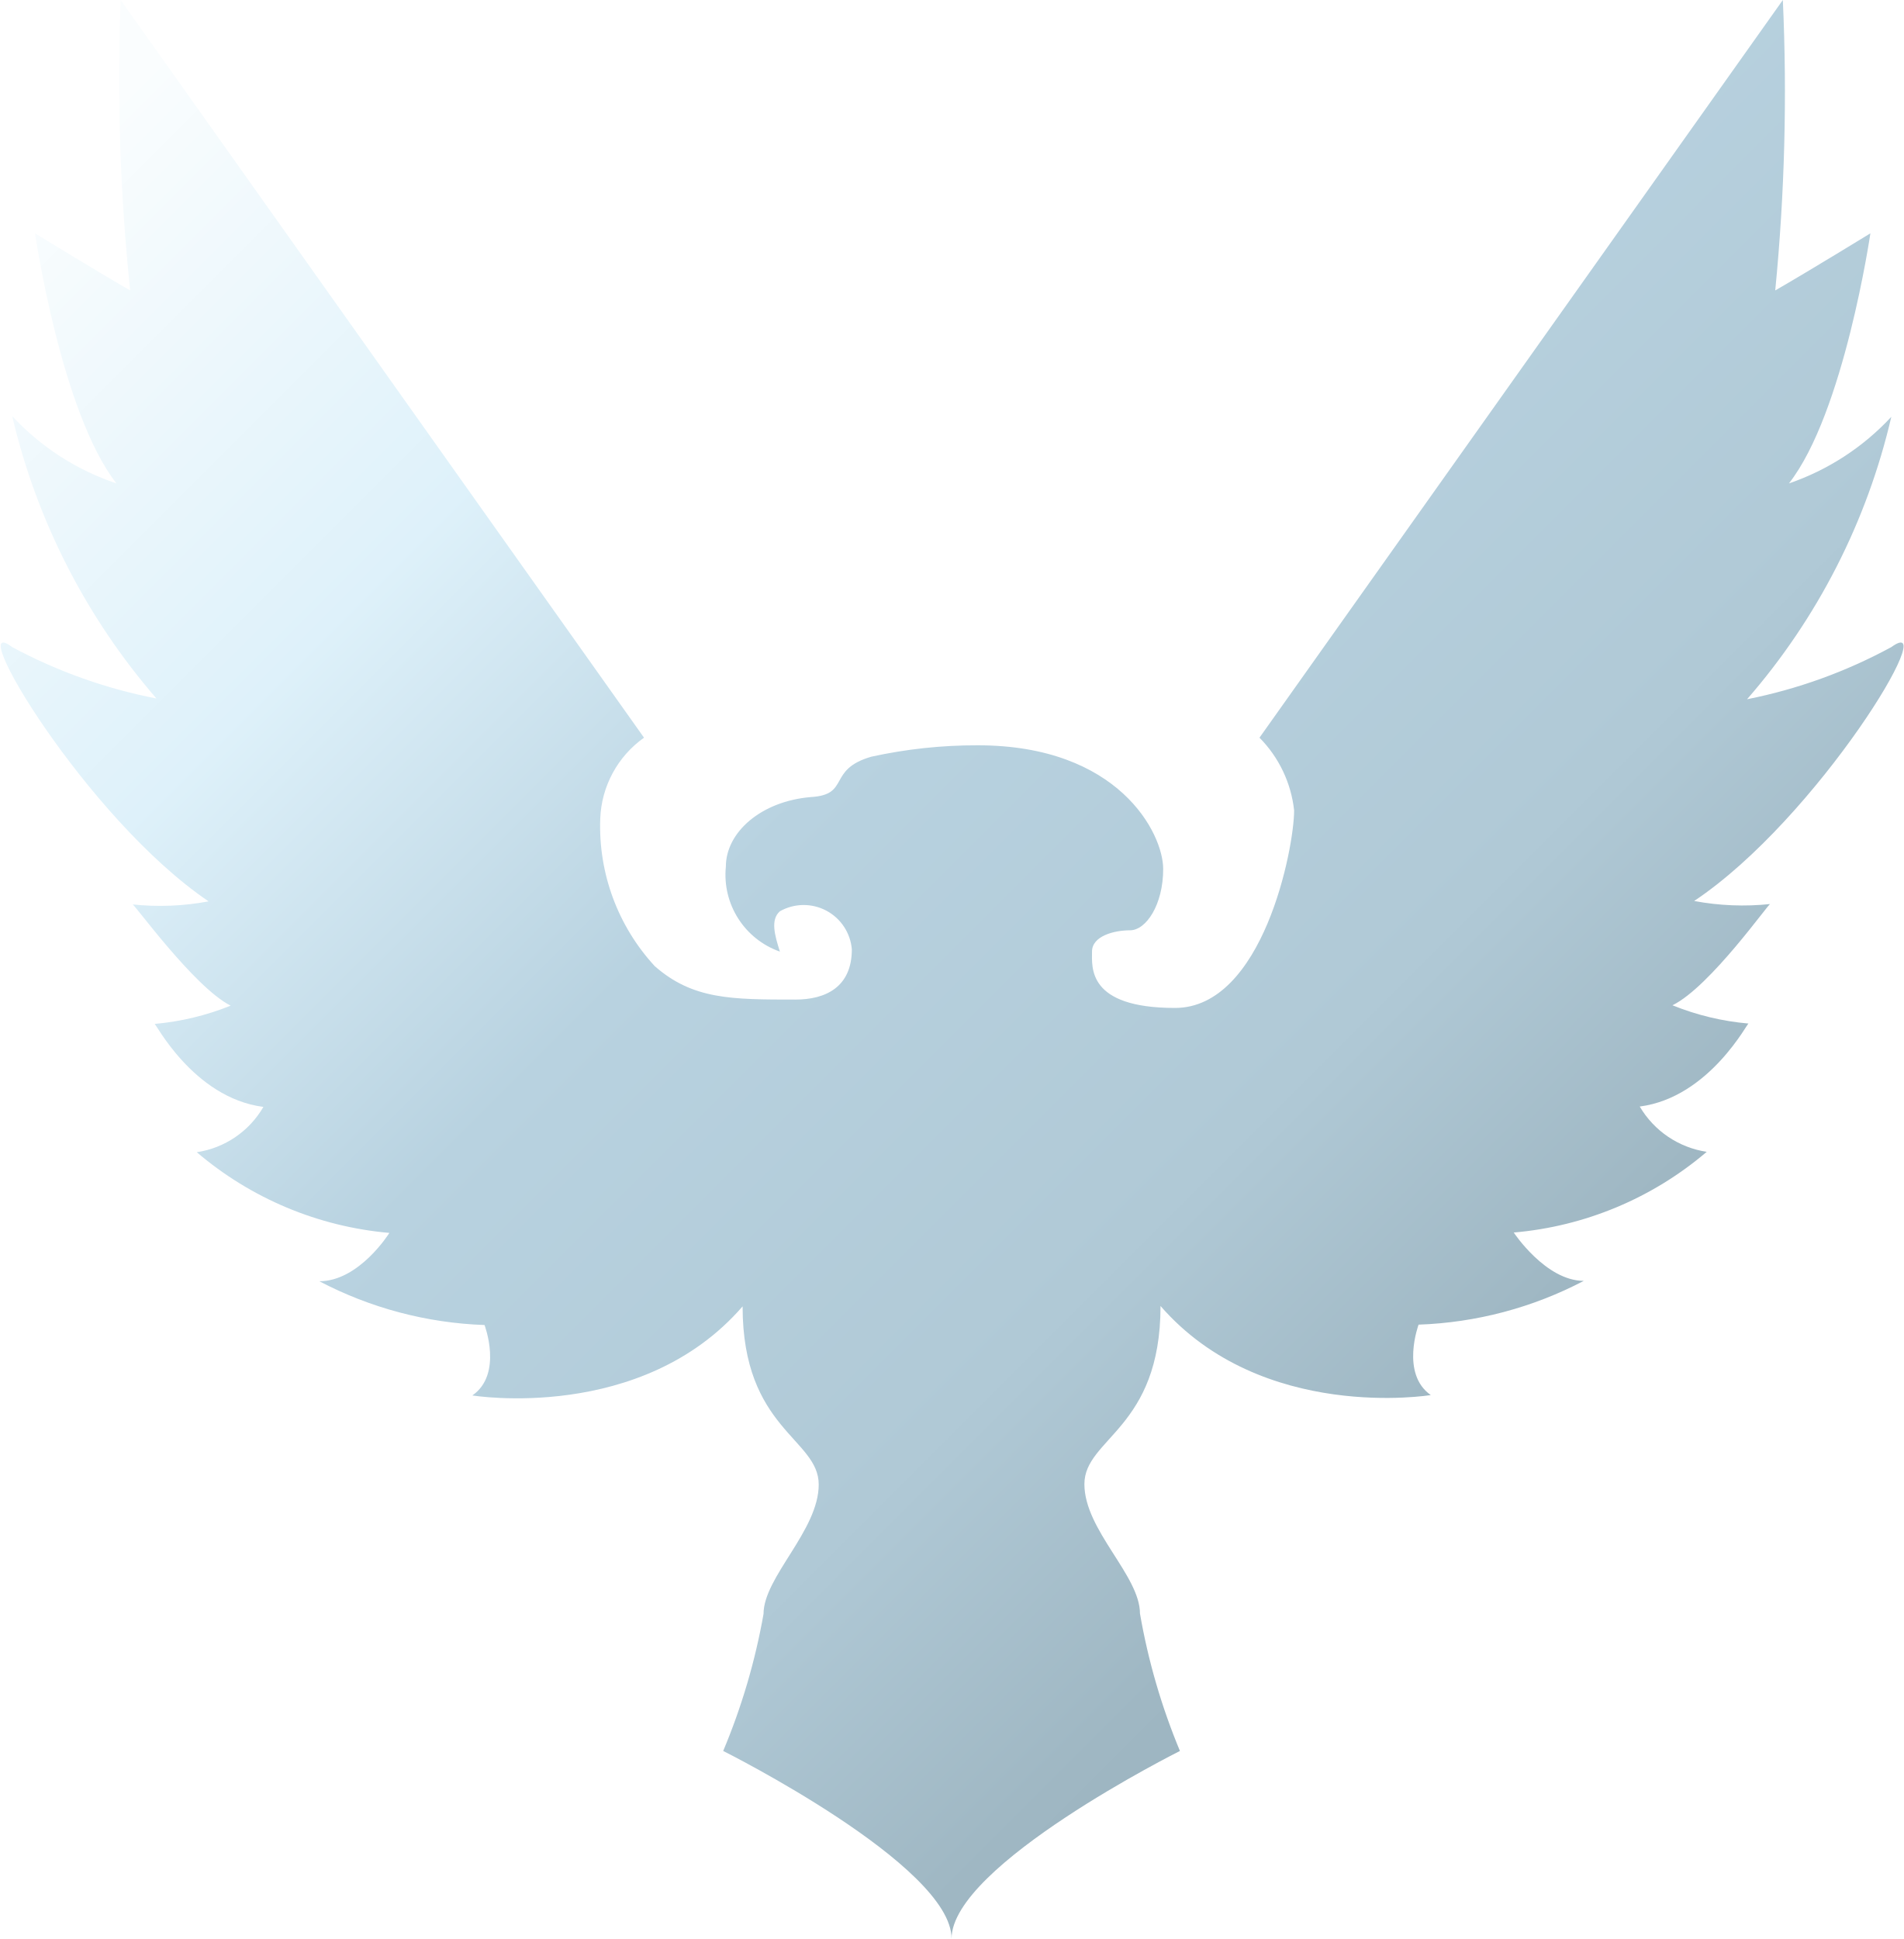
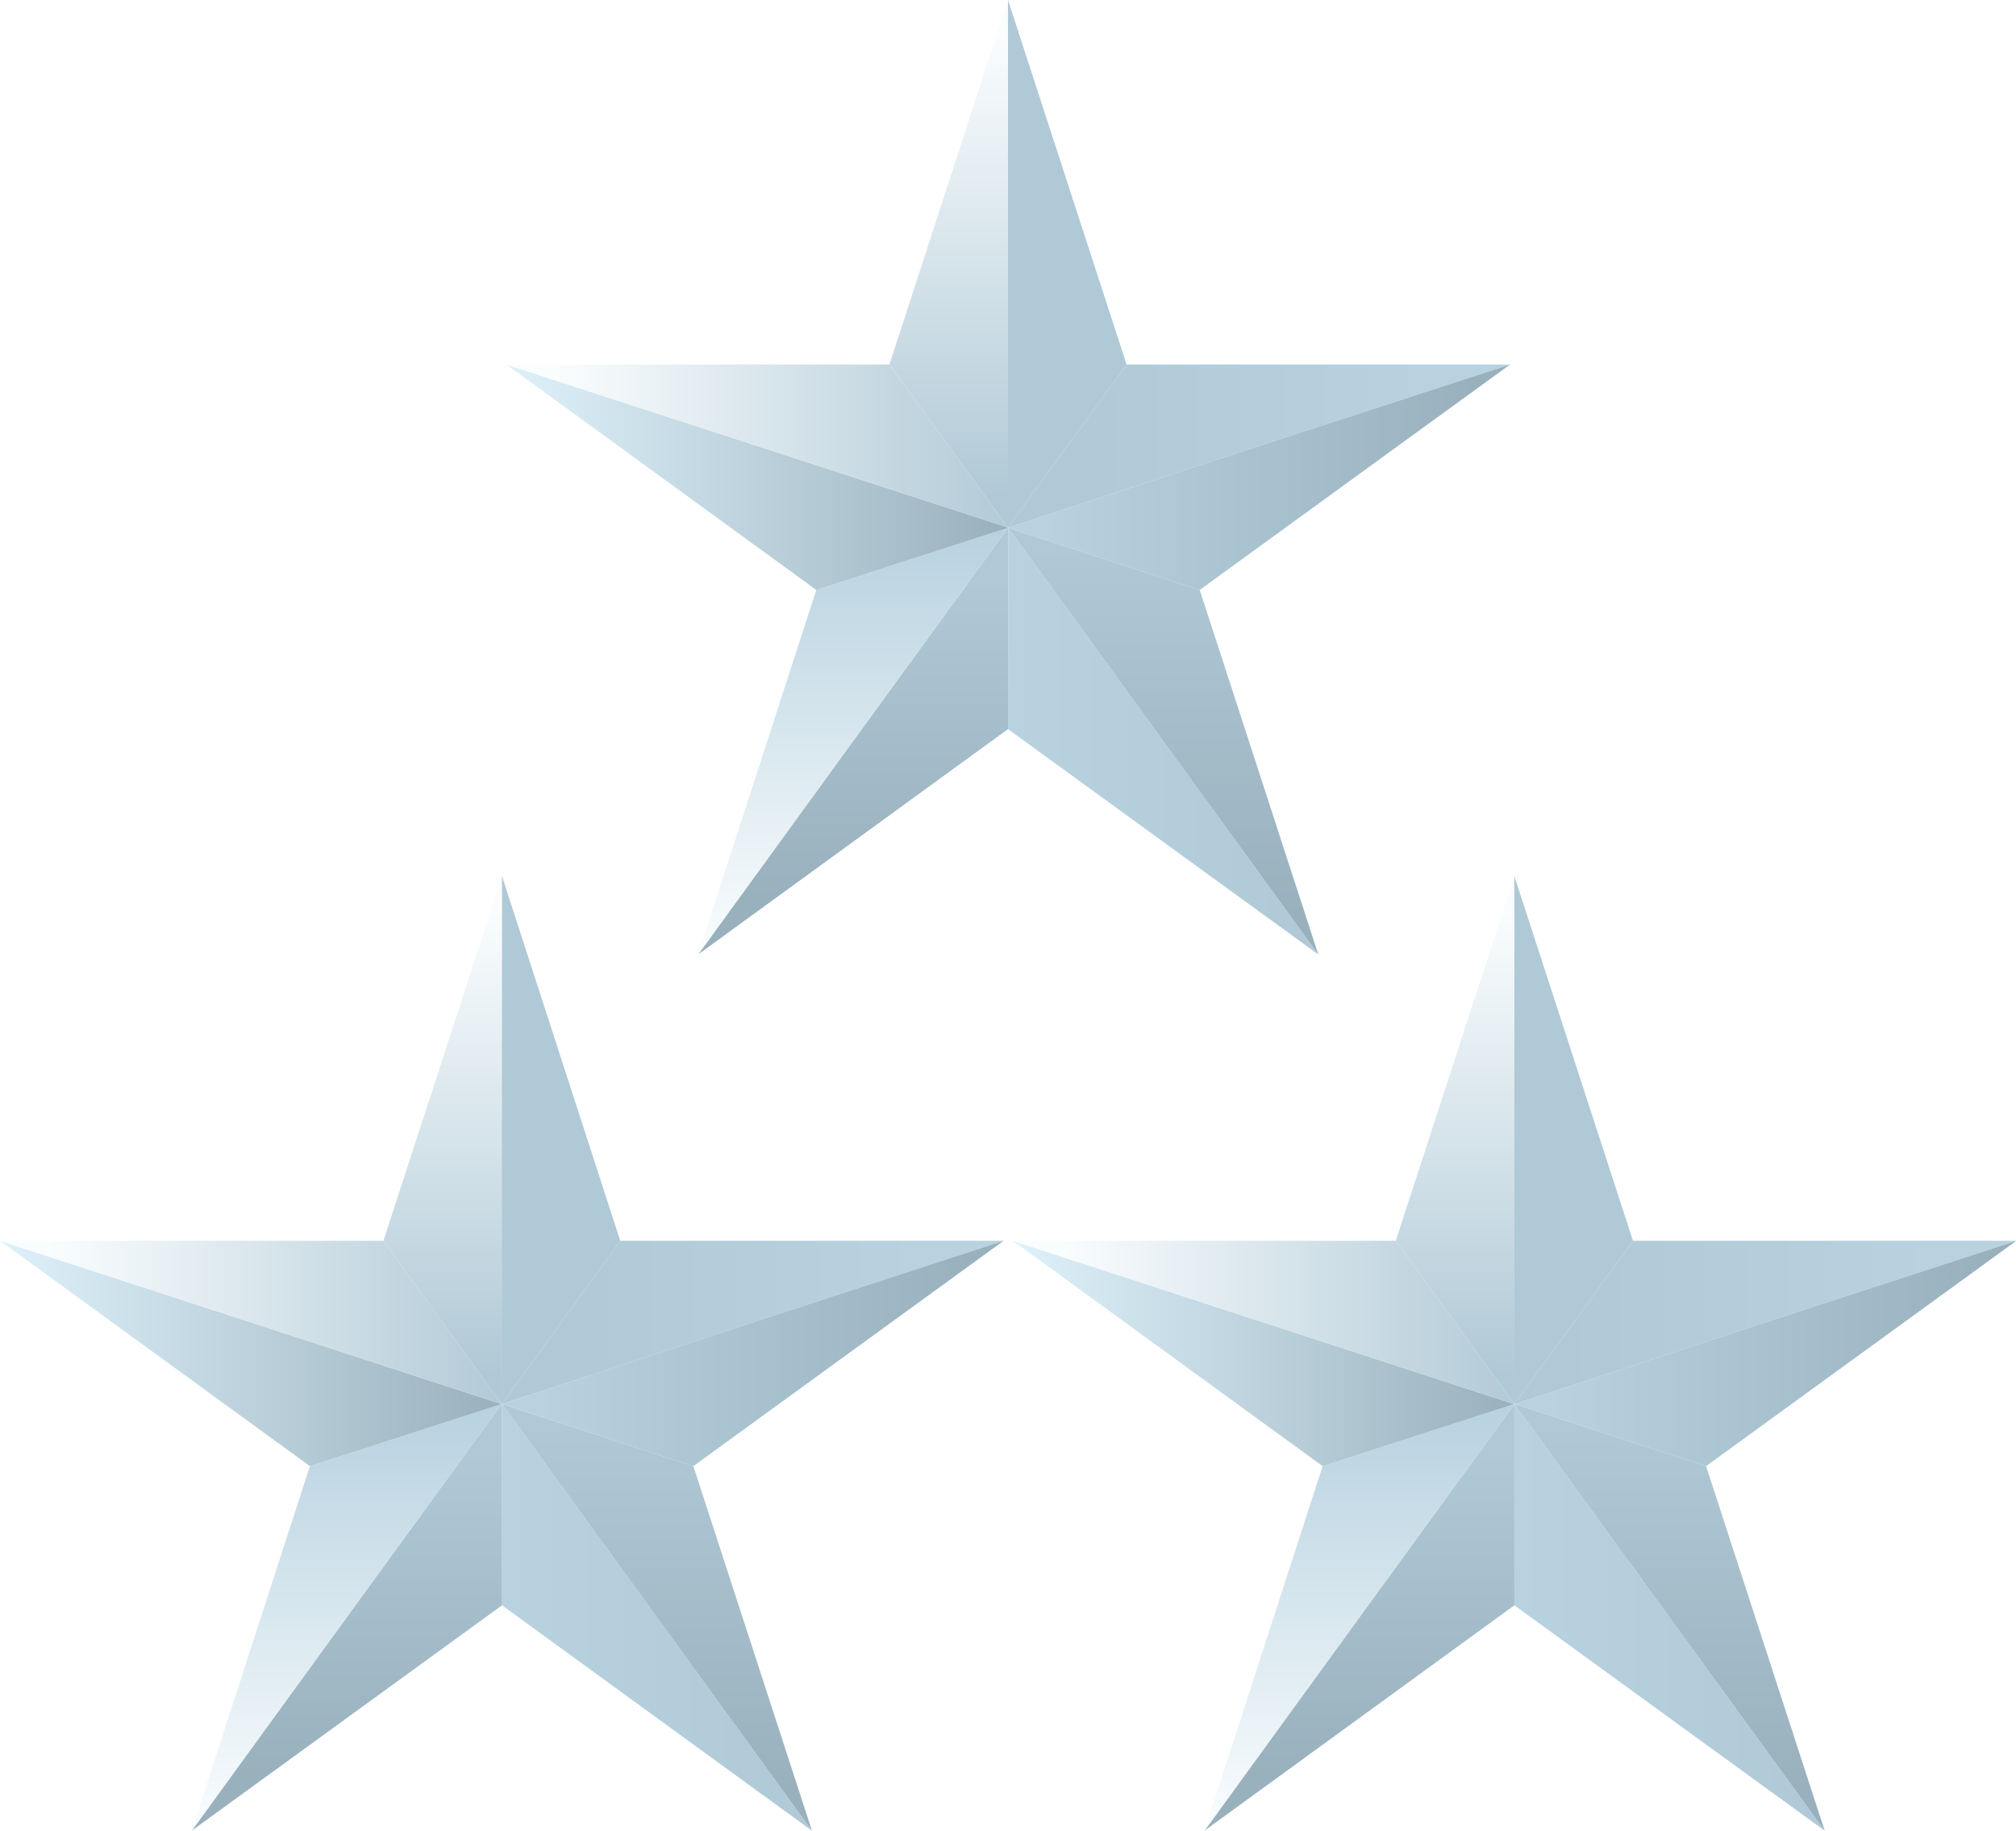
- <svg xmlns="http://www.w3.org/2000/svg" viewBox="0 0 50.01 50.94">
+ <svg xmlns="http://www.w3.org/2000/svg" xmlns:xlink="http://www.w3.org/1999/xlink" viewBox="0 0 51 46.3">
  <defs>
-     <style>.cls-1{fill:url(#linear-gradient);}</style>
-     <linearGradient id="linear-gradient" x1="7.8" y1="-2.13" x2="46.59" y2="36.66" gradientUnits="userSpaceOnUse">
+     <style>.cls-1{fill:url(#linear-gradient);}.cls-2{fill:url(#linear-gradient-2);}.cls-3{fill:url(#linear-gradient-3);}.cls-4{fill:url(#linear-gradient-4);}.cls-5{fill:url(#linear-gradient-5);}.cls-6{fill:#b0c9d6;}.cls-7{fill:url(#linear-gradient-6);}.cls-8{fill:url(#linear-gradient-7);}.cls-9{fill:url(#linear-gradient-8);}.cls-10{fill:url(#linear-gradient-9);}.cls-11{fill:url(#linear-gradient-10);}.cls-12{fill:url(#linear-gradient-11);}.cls-13{fill:url(#linear-gradient-12);}.cls-14{fill:url(#linear-gradient-13);}.cls-15{fill:url(#linear-gradient-14);}.cls-16{fill:url(#linear-gradient-15);}.cls-17{fill:url(#linear-gradient-16);}.cls-18{fill:url(#linear-gradient-17);}.cls-19{fill:url(#linear-gradient-18);}.cls-20{fill:url(#linear-gradient-19);}.cls-21{fill:url(#linear-gradient-20);}.cls-22{fill:url(#linear-gradient-21);}.cls-23{fill:url(#linear-gradient-22);}.cls-24{fill:url(#linear-gradient-23);}.cls-25{fill:url(#linear-gradient-24);}.cls-26{fill:url(#linear-gradient-25);}.cls-27{fill:url(#linear-gradient-26);}.cls-28{fill:url(#linear-gradient-27);}</style>
+     <linearGradient id="linear-gradient" x1="24" y1="0.88" x2="24" y2="12.61" gradientUnits="userSpaceOnUse">
      <stop offset="0" stop-color="#fafdfe" />
-       <stop offset="0.25" stop-color="#def1fa" />
-       <stop offset="0.47" stop-color="#b8d2e0" />
-       <stop offset="0.73" stop-color="#b0c9d6" />
-       <stop offset="0.74" stop-color="#afc8d5" />
-       <stop offset="0.89" stop-color="#9fb7c3" />
+       <stop offset="1" stop-color="#b0c9d6" />
+     </linearGradient>
+     <linearGradient id="linear-gradient-2" x1="25.5" y1="18.74" x2="33.35" y2="18.74" gradientUnits="userSpaceOnUse">
+       <stop offset="0" stop-color="#b8d2e0" />
+       <stop offset="1" stop-color="#b0c9d6" />
+     </linearGradient>
+     <linearGradient id="linear-gradient-3" x1="21.58" y1="14.64" x2="21.58" y2="22.72" gradientUnits="userSpaceOnUse">
+       <stop offset="0" stop-color="#b0c9d6" />
      <stop offset="1" stop-color="#99b1bd" />
    </linearGradient>
+     <linearGradient id="linear-gradient-4" x1="29.42" y1="13.83" x2="29.42" y2="23.13" xlink:href="#linear-gradient-3" />
+     <linearGradient id="linear-gradient-5" x1="36.16" y1="11.28" x2="26.61" y2="11.28" xlink:href="#linear-gradient-2" />
+     <linearGradient id="linear-gradient-6" x1="26.44" y1="12.07" x2="37.34" y2="12.07" gradientUnits="userSpaceOnUse">
+       <stop offset="0" stop-color="#b8d2e0" />
+       <stop offset="1" stop-color="#99b1bd" />
+     </linearGradient>
+     <linearGradient id="linear-gradient-7" x1="21.58" y1="24.13" x2="21.58" y2="13.45" gradientUnits="userSpaceOnUse">
+       <stop offset="0" stop-color="#fafdfe" />
+       <stop offset="1" stop-color="#b8d2e0" />
+     </linearGradient>
+     <linearGradient id="linear-gradient-8" x1="12.91" y1="12.07" x2="25.48" y2="12.07" gradientUnits="userSpaceOnUse">
+       <stop offset="0" stop-color="#def1fa" />
+       <stop offset="1" stop-color="#99b1bd" />
+     </linearGradient>
+     <linearGradient id="linear-gradient-9" x1="14.04" y1="11.28" x2="25.86" y2="11.28" xlink:href="#linear-gradient" />
+     <linearGradient id="linear-gradient-10" x1="11.2" y1="23.04" x2="11.2" y2="34.77" xlink:href="#linear-gradient" />
+     <linearGradient id="linear-gradient-11" x1="12.69" y1="40.91" x2="20.54" y2="40.91" xlink:href="#linear-gradient-2" />
+     <linearGradient id="linear-gradient-12" x1="8.77" y1="36.8" x2="8.77" y2="44.88" xlink:href="#linear-gradient-3" />
+     <linearGradient id="linear-gradient-13" x1="16.62" y1="35.99" x2="16.62" y2="45.29" xlink:href="#linear-gradient-3" />
+     <linearGradient id="linear-gradient-14" x1="23.36" y1="33.44" x2="13.8" y2="33.44" xlink:href="#linear-gradient-2" />
+     <linearGradient id="linear-gradient-15" x1="13.64" y1="34.23" x2="24.53" y2="34.23" xlink:href="#linear-gradient-6" />
+     <linearGradient id="linear-gradient-16" x1="8.77" y1="46.29" x2="8.77" y2="35.61" xlink:href="#linear-gradient-7" />
+     <linearGradient id="linear-gradient-17" x1="0.1" y1="34.23" x2="12.67" y2="34.23" xlink:href="#linear-gradient-8" />
+     <linearGradient id="linear-gradient-18" x1="1.24" y1="33.44" x2="13.05" y2="33.44" xlink:href="#linear-gradient" />
+     <linearGradient id="linear-gradient-19" x1="36.81" y1="23.04" x2="36.81" y2="34.77" xlink:href="#linear-gradient" />
+     <linearGradient id="linear-gradient-20" x1="38.31" y1="40.91" x2="46.16" y2="40.91" xlink:href="#linear-gradient-2" />
+     <linearGradient id="linear-gradient-21" x1="34.39" y1="36.8" x2="34.39" y2="44.88" xlink:href="#linear-gradient-3" />
+     <linearGradient id="linear-gradient-22" x1="42.23" y1="35.99" x2="42.23" y2="45.29" xlink:href="#linear-gradient-3" />
+     <linearGradient id="linear-gradient-23" x1="48.97" y1="33.44" x2="39.42" y2="33.44" xlink:href="#linear-gradient-2" />
+     <linearGradient id="linear-gradient-24" x1="39.25" y1="34.23" x2="50.15" y2="34.23" xlink:href="#linear-gradient-6" />
+     <linearGradient id="linear-gradient-25" x1="34.39" y1="46.29" x2="34.39" y2="35.61" xlink:href="#linear-gradient-7" />
+     <linearGradient id="linear-gradient-26" x1="25.72" y1="34.23" x2="38.29" y2="34.23" xlink:href="#linear-gradient-8" />
+     <linearGradient id="linear-gradient-27" x1="26.85" y1="33.44" x2="38.67" y2="33.44" xlink:href="#linear-gradient" />
  </defs>
  <g id="Layer_2" data-name="Layer 2">
    <g id="Artwork">
-       <g id="Brigadier">
-         <path class="cls-1" d="M16.92,19.38,3.17,0a53.47,53.47,0,0,0,.25,7.63c-.87-.5-2.5-1.5-2.5-1.5s.69,4.72,2.14,6.57A6.58,6.58,0,0,1,.32,10.93a17.38,17.38,0,0,0,3.79,7.42A13.39,13.39,0,0,1,.32,17C-1,16,2.26,21.5,5.48,23.68a6.88,6.88,0,0,1-2,.08c0-.08,1.61,2.17,2.58,2.66a7,7,0,0,1-2,.48c0-.08,1,1.94,2.86,2.18a2.44,2.44,0,0,1-1.75,1.19,9,9,0,0,0,5.06,2.12s-.79,1.27-1.84,1.27a10.1,10.1,0,0,0,4.34,1.15s.49,1.29-.32,1.85c0,0,4.44.73,7.1-2.34,0,3.23,2,3.47,2,4.68s-1.45,2.43-1.45,3.4A16.85,16.85,0,0,1,19,46s6,3,6,4.93C25,49,31,46,31,46a16.85,16.85,0,0,1-1.05-3.61c0-1-1.46-2.19-1.46-3.4s2-1.45,2-4.68c2.67,3.07,7.1,2.34,7.1,2.34-.8-.56-.32-1.85-.32-1.85a10.1,10.1,0,0,0,4.34-1.15c-1,0-1.84-1.27-1.84-1.27a9,9,0,0,0,5.07-2.12,2.47,2.47,0,0,1-1.76-1.19c1.85-.24,2.86-2.26,2.86-2.18a6.91,6.91,0,0,1-2-.48c1-.49,2.57-2.74,2.57-2.66a6.91,6.91,0,0,1-2-.08C47.76,21.5,51.07,16,49.69,17a13.39,13.39,0,0,1-3.79,1.37,17.24,17.24,0,0,0,3.79-7.42A6.58,6.58,0,0,1,47,12.7c1.45-1.85,2.14-6.57,2.14-6.57s-1.63,1-2.5,1.5A53.47,53.47,0,0,0,46.84,0L33.09,19.38A3.21,3.21,0,0,1,34,21.29c0,1-.82,5.19-3.13,5.19S28.69,25.41,28.69,25s.58-.56,1-.56.87-.67.87-1.61-1.17-3.25-4.87-3.25a12.86,12.86,0,0,0-2.8.3c-1.17.34-.54,1-1.59,1.06-1.3.11-2.23.92-2.23,1.83A2.14,2.14,0,0,0,20.49,25c-.14-.44-.25-.84,0-1.06a1.27,1.27,0,0,1,1.89,1c0,1-.7,1.32-1.48,1.32-1.68,0-2.7,0-3.7-.88a5.42,5.42,0,0,1-1.43-3.87A2.73,2.73,0,0,1,16.92,19.38Z" />
+       <g id="Colonel">
+         <polygon class="cls-1" points="25.5 13.34 22.5 9.22 25.5 0 25.5 13.33 25.5 13.34" />
+         <polygon class="cls-2" points="25.5 13.34 33.35 24.14 25.5 18.44 25.51 13.35 25.5 13.34" />
+         <polygon class="cls-3" points="25.51 13.35 25.5 18.44 17.66 24.14 25.5 13.35 25.51 13.35" />
+         <polygon class="cls-4" points="25.5 13.35 30.35 14.92 33.35 24.14 25.5 13.34 25.5 13.35" />
+         <polygon class="cls-5" points="25.5 13.34 28.5 9.22 38.2 9.22 25.51 13.34 25.5 13.34" />
+         <polygon class="cls-6" points="25.5 13.33 25.5 0 28.5 9.22 25.5 13.34 25.5 13.33" />
+         <polygon class="cls-7" points="25.51 13.34 38.2 9.22 30.35 14.92 25.5 13.35 25.51 13.34" />
+         <polygon class="cls-8" points="25.5 13.35 17.66 24.14 20.65 14.92 25.5 13.35 25.5 13.35" />
+         <polygon class="cls-9" points="25.5 13.35 20.65 14.92 12.81 9.22 25.5 13.34 25.5 13.35" />
+         <polygon class="cls-10" points="25.5 13.34 12.81 9.22 22.5 9.22 25.5 13.34 25.5 13.34" />
+         <polygon class="cls-11" points="12.69 35.51 9.7 31.38 12.7 22.16 12.69 35.49 12.69 35.51" />
+         <polygon class="cls-12" points="12.7 35.51 20.54 46.3 12.7 40.6 12.7 35.51 12.7 35.51" />
+         <polygon class="cls-13" points="12.7 35.51 12.7 40.6 4.85 46.3 12.69 35.51 12.7 35.51" />
+         <polygon class="cls-14" points="12.7 35.51 17.54 37.08 20.54 46.3 12.7 35.51 12.7 35.51" />
+         <polygon class="cls-15" points="12.7 35.51 15.69 31.38 25.39 31.38 12.7 35.51 12.7 35.51" />
+         <polygon class="cls-6" points="12.69 35.49 12.7 22.16 15.69 31.38 12.7 35.51 12.69 35.49" />
+         <polygon class="cls-16" points="12.7 35.51 25.39 31.38 17.54 37.08 12.7 35.51 12.7 35.51" />
+         <polygon class="cls-17" points="12.69 35.51 4.85 46.3 7.84 37.08 12.69 35.51 12.69 35.51" />
+         <polygon class="cls-18" points="12.69 35.51 7.84 37.08 0 31.38 12.69 35.51 12.69 35.51" />
+         <polygon class="cls-19" points="12.69 35.51 0 31.38 9.7 31.38 12.69 35.51 12.69 35.51" />
+         <polygon class="cls-20" points="38.31 35.51 35.31 31.38 38.31 22.16 38.31 35.49 38.31 35.51" />
+         <polygon class="cls-21" points="38.31 35.51 46.16 46.3 38.31 40.6 38.31 35.51 38.31 35.51" />
+         <polygon class="cls-22" points="38.31 35.51 38.31 40.6 30.47 46.3 38.31 35.51 38.31 35.51" />
+         <polygon class="cls-23" points="38.31 35.51 43.16 37.08 46.16 46.3 38.31 35.51 38.31 35.51" />
+         <polygon class="cls-24" points="38.31 35.51 41.31 31.38 51.01 31.38 38.32 35.51 38.31 35.51" />
+         <polygon class="cls-6" points="38.31 35.49 38.31 22.16 41.31 31.38 38.31 35.51 38.31 35.49" />
+         <polygon class="cls-25" points="38.32 35.51 51.01 31.38 43.16 37.08 38.31 35.51 38.32 35.51" />
+         <polygon class="cls-26" points="38.31 35.51 30.47 46.3 33.46 37.08 38.31 35.51 38.31 35.51" />
+         <polygon class="cls-27" points="38.31 35.51 33.46 37.08 25.62 31.38 38.3 35.51 38.31 35.51" />
+         <polygon class="cls-28" points="38.3 35.51 25.62 31.38 35.31 31.38 38.31 35.51 38.3 35.51" />
      </g>
    </g>
  </g>
</svg>
